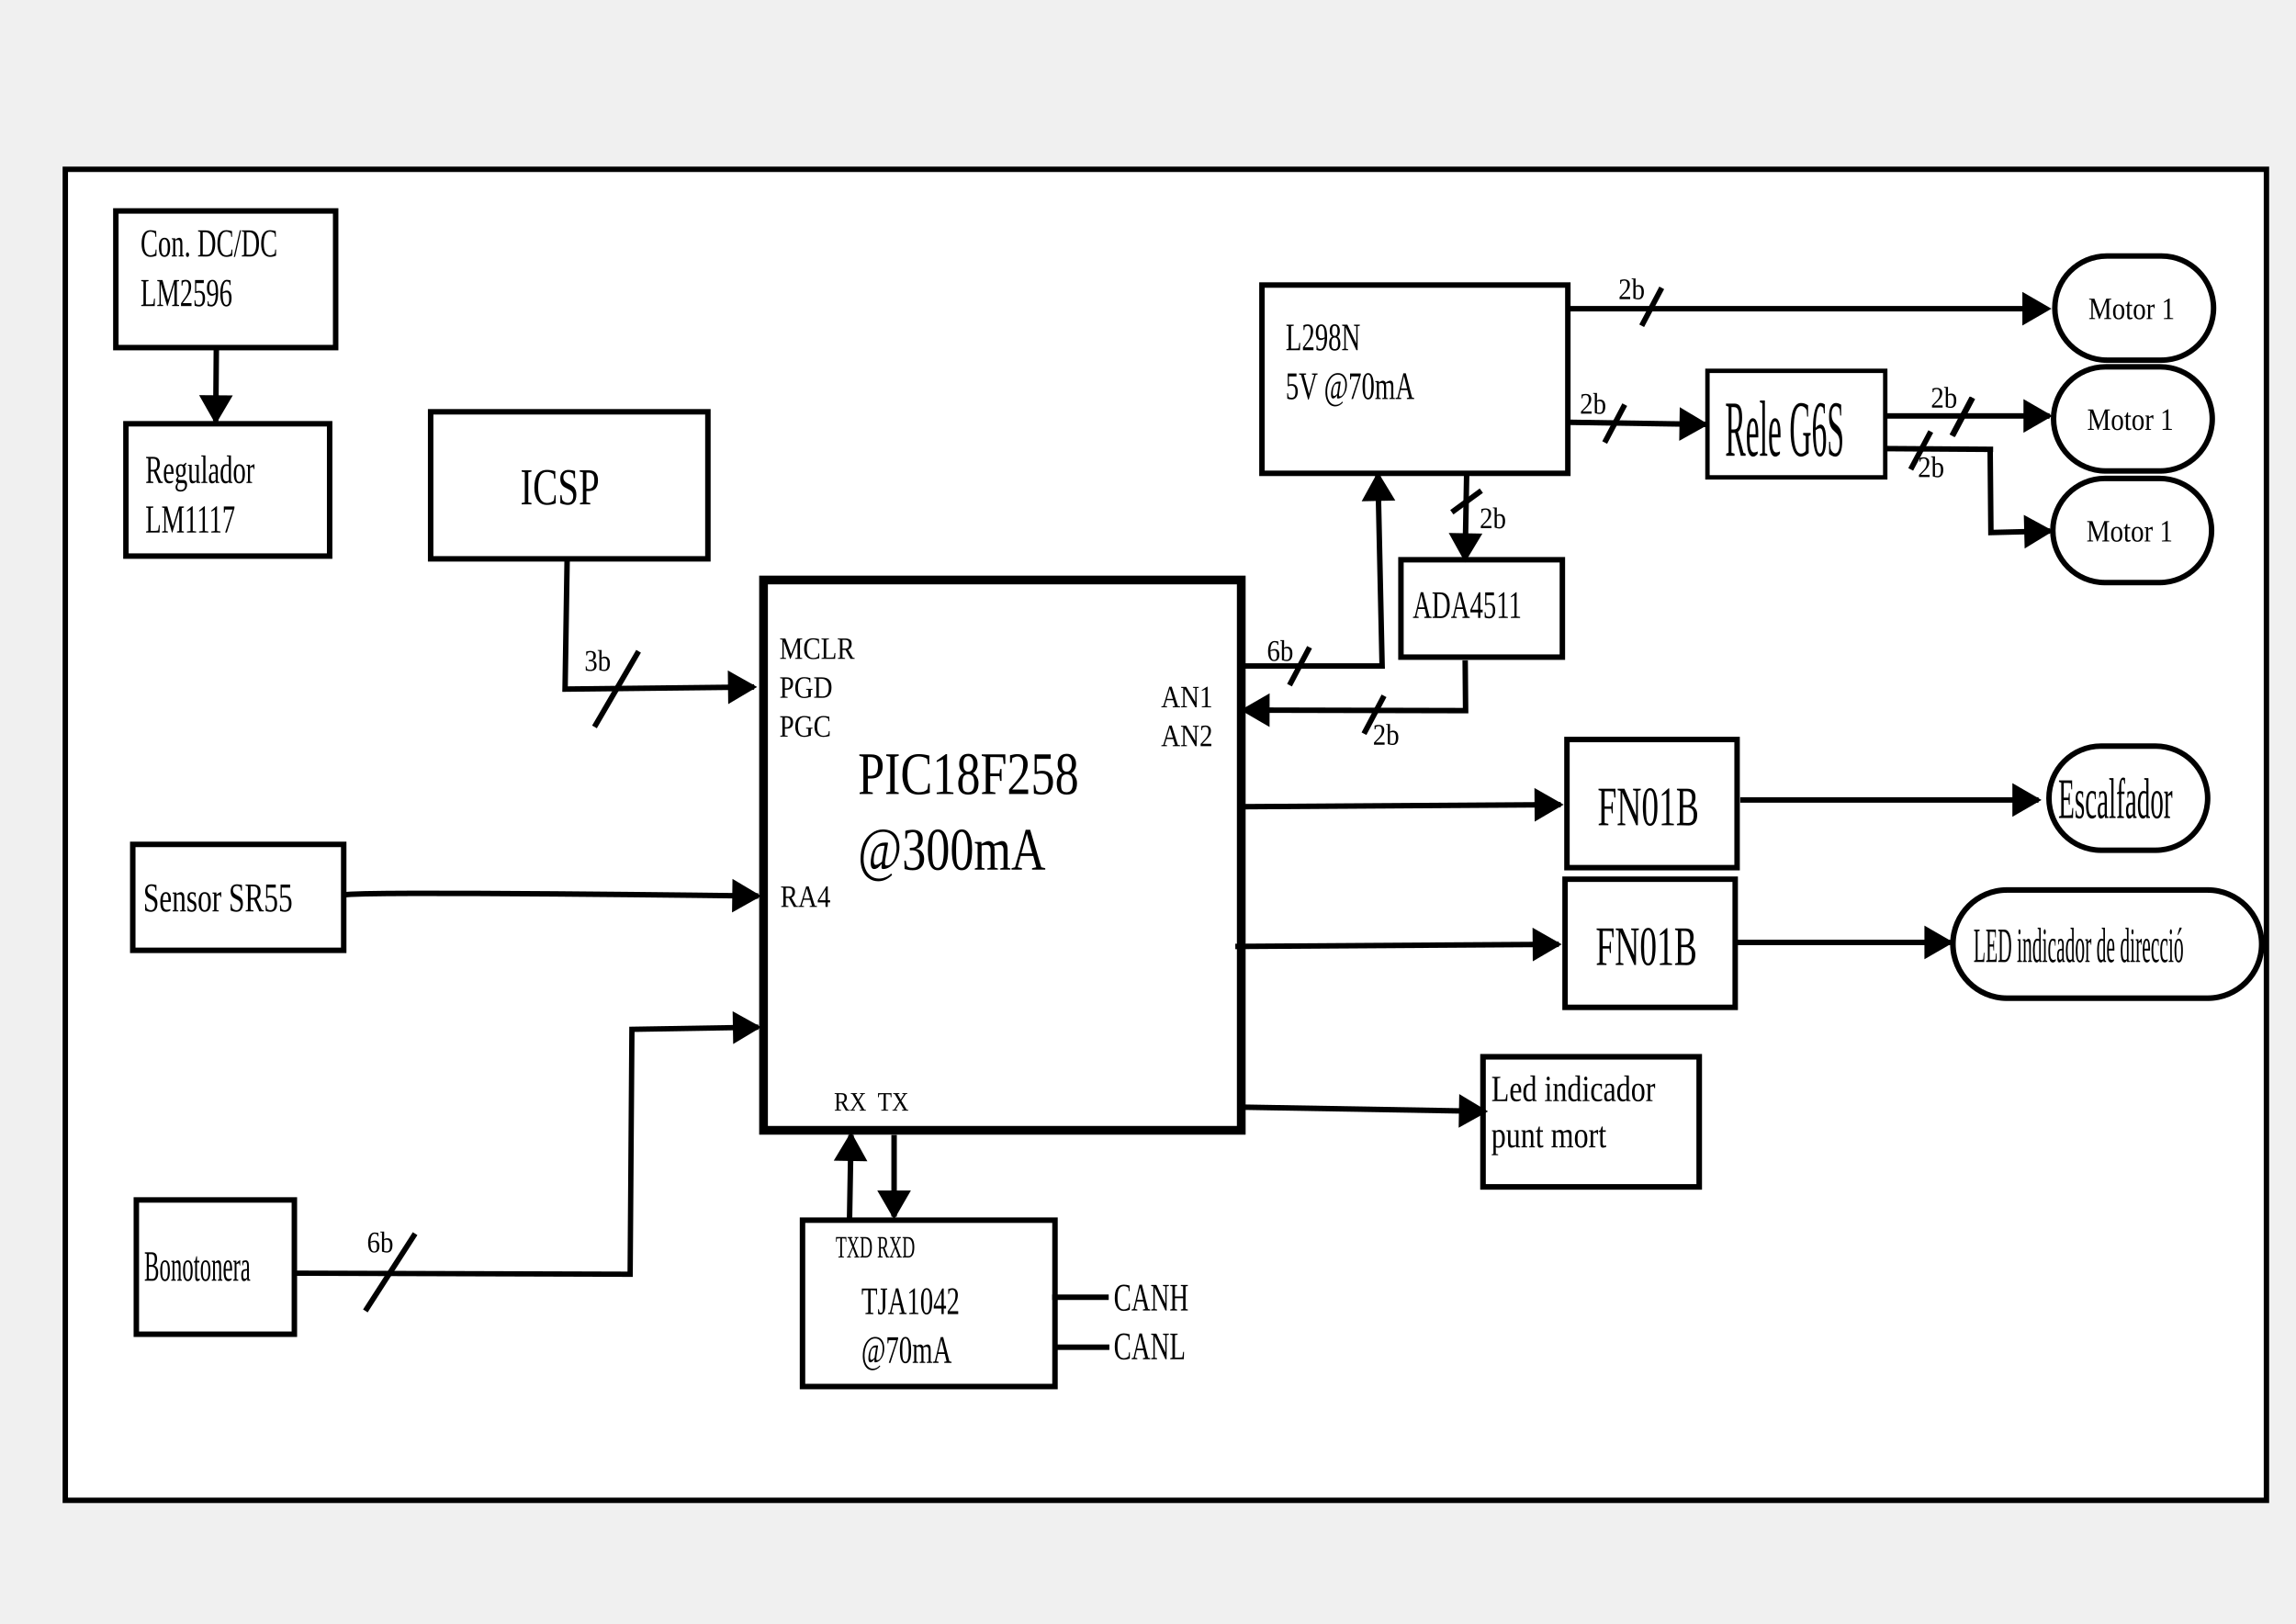
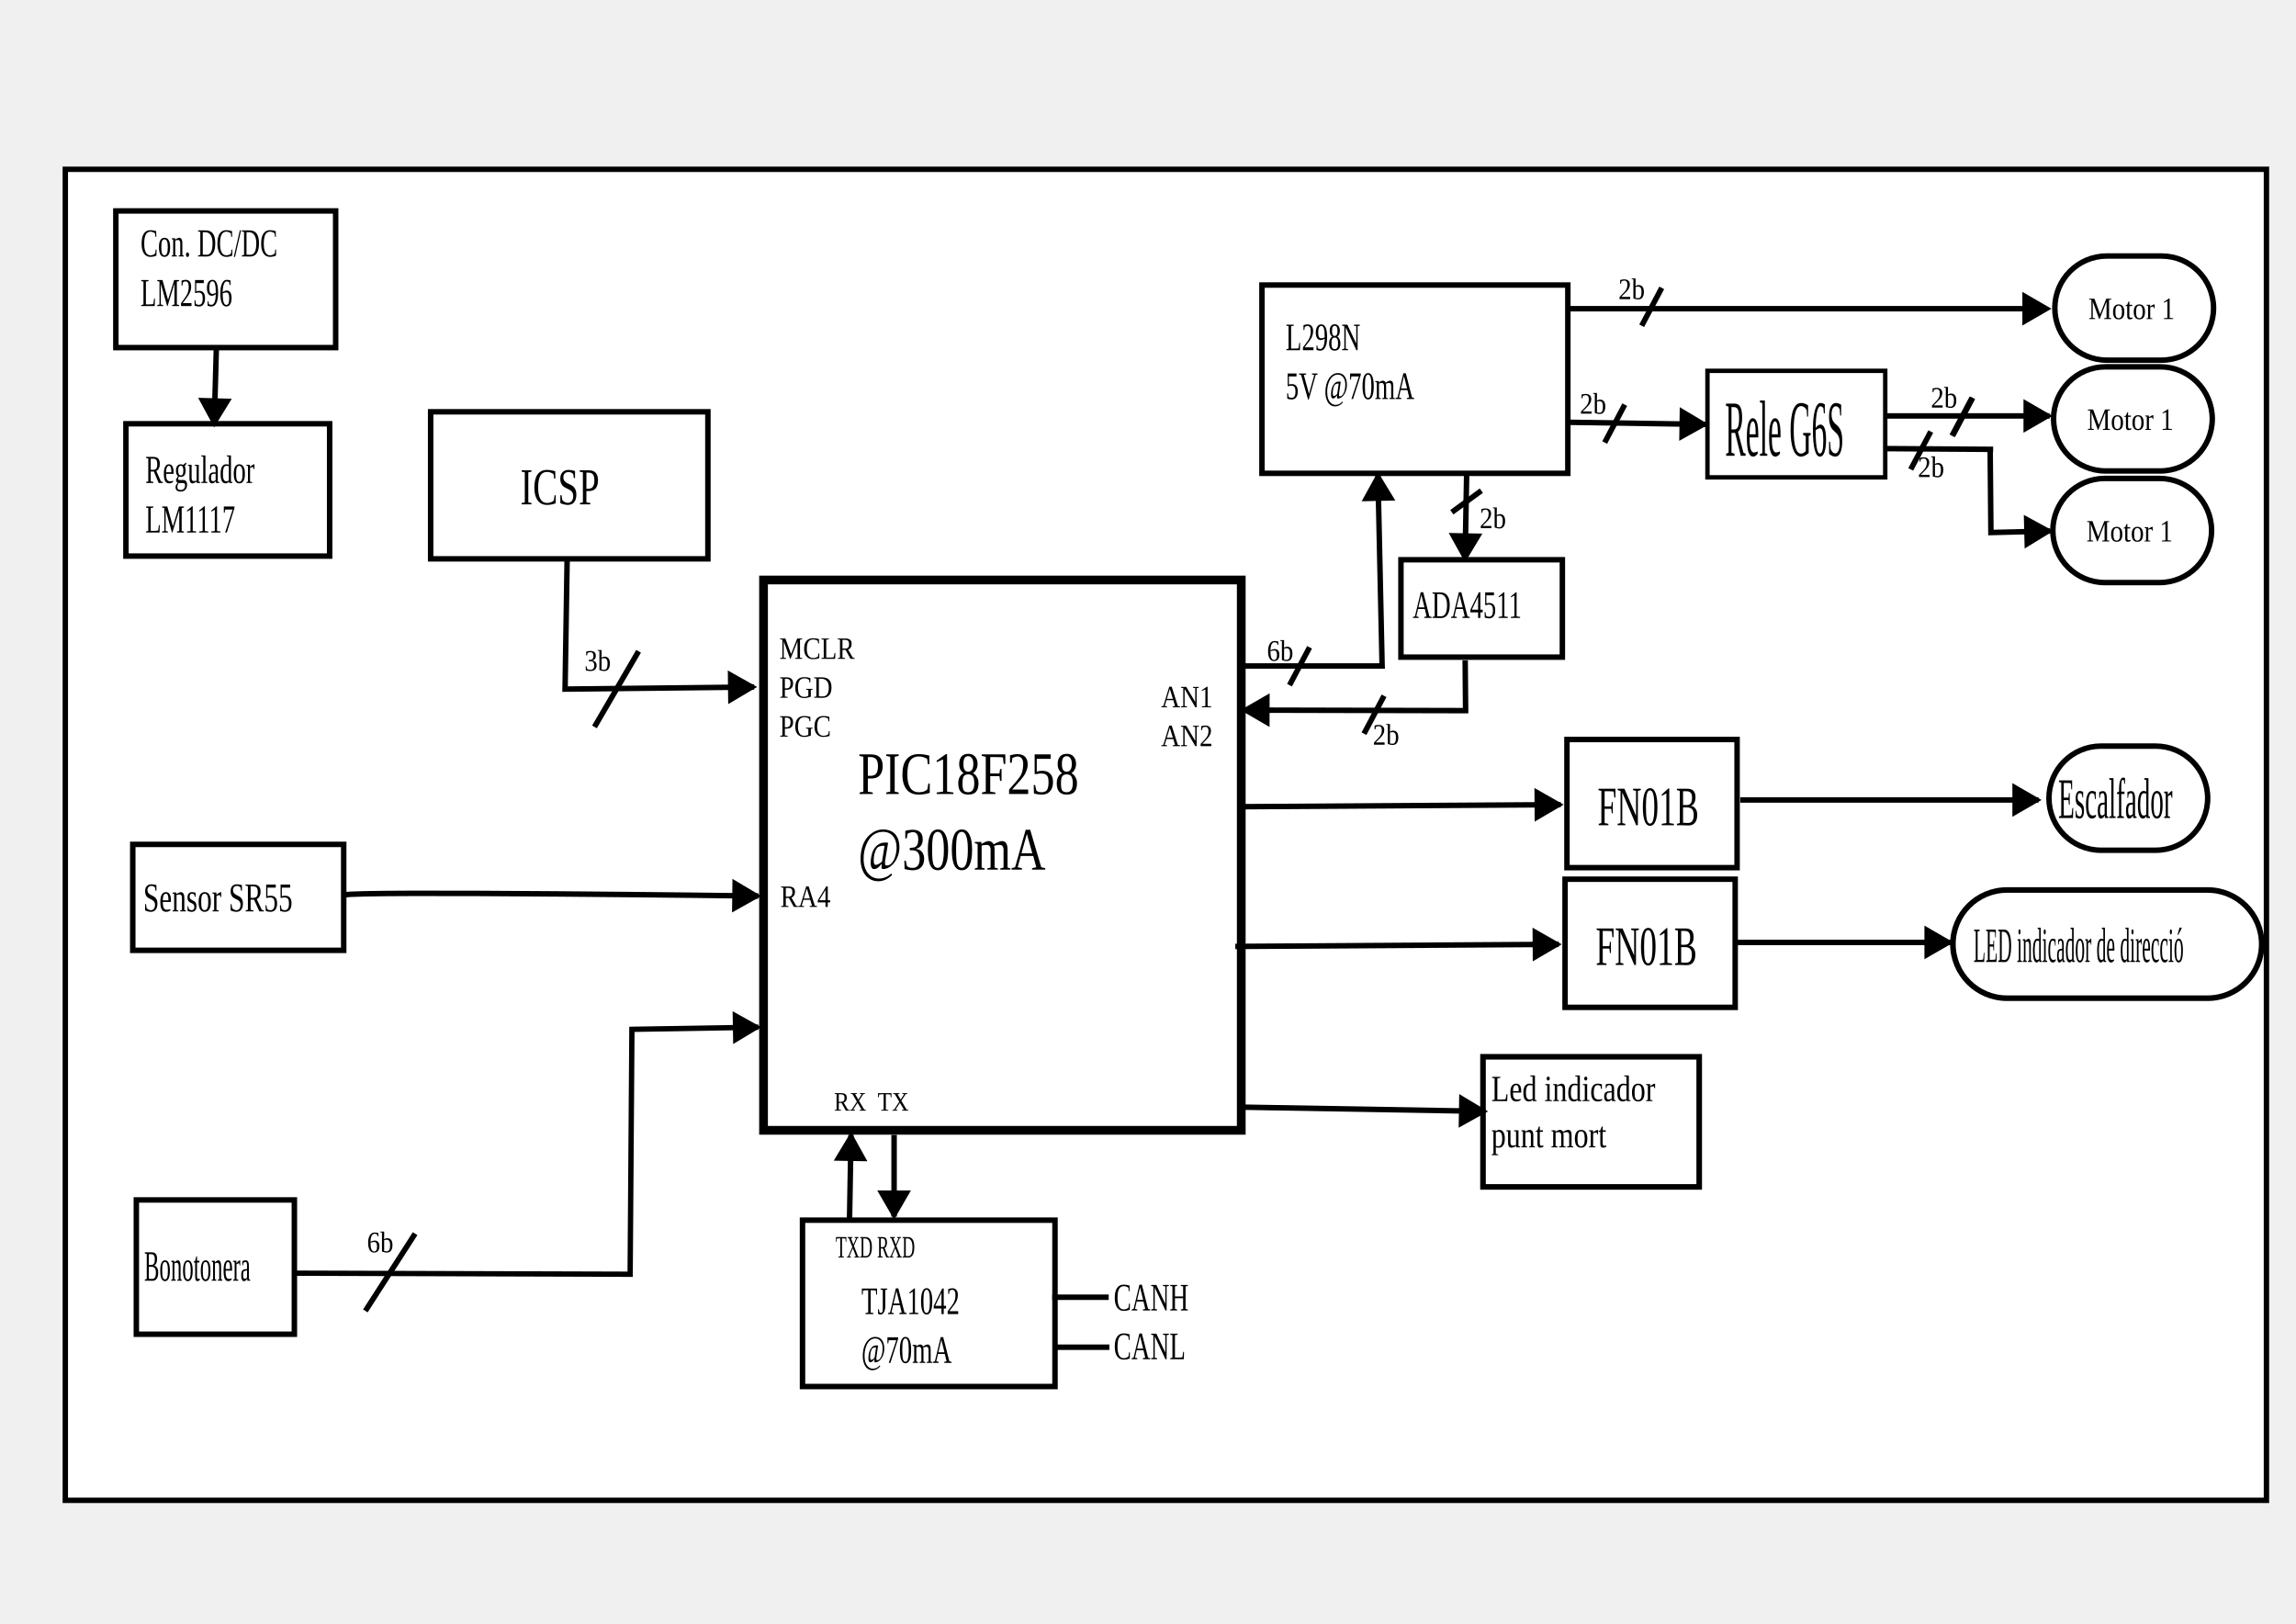
<svg xmlns="http://www.w3.org/2000/svg" xmlns:xlink="http://www.w3.org/1999/xlink" width="420mm" height="297mm" viewBox="0 0 420 297" version="1.1" id="svg1">
  <defs id="defs1">
    <marker style="overflow:visible" id="marker7" refX="3" refY="0" orient="auto-start-reverse" markerWidth="1" markerHeight="1" viewBox="0 0 1 1" preserveAspectRatio="xMidYMid">
      <path transform="scale(0.5)" style="fill:context-stroke;fill-rule:evenodd;stroke:context-stroke;stroke-width:1pt" d="M 5.77,0 -2.88,5 V -5 Z" id="path7" />
    </marker>
    <marker style="overflow:visible" id="marker46" refX="3" refY="0" orient="auto-start-reverse" markerWidth="1" markerHeight="1" viewBox="0 0 1 1" preserveAspectRatio="xMidYMid">
      <path transform="scale(0.5)" style="fill:context-stroke;fill-rule:evenodd;stroke:context-stroke;stroke-width:1pt" d="M 5.77,0 -2.88,5 V -5 Z" id="path46" />
    </marker>
    <marker style="overflow:visible" id="marker44" refX="3" refY="0" orient="auto-start-reverse" markerWidth="1" markerHeight="1" viewBox="0 0 1 1" preserveAspectRatio="xMidYMid">
      <path transform="scale(0.5)" style="fill:context-stroke;fill-rule:evenodd;stroke:context-stroke;stroke-width:1pt" d="M 5.77,0 -2.88,5 V -5 Z" id="path44" />
    </marker>
    <marker style="overflow:visible" id="marker42" refX="3" refY="0" orient="auto-start-reverse" markerWidth="1" markerHeight="1" viewBox="0 0 1 1" preserveAspectRatio="xMidYMid">
      <path transform="scale(0.5)" style="fill:context-stroke;fill-rule:evenodd;stroke:context-stroke;stroke-width:1pt" d="M 5.77,0 -2.88,5 V -5 Z" id="path42" />
    </marker>
    <marker style="overflow:visible" id="marker28" refX="3" refY="0" orient="auto-start-reverse" markerWidth="1" markerHeight="1" viewBox="0 0 1 1" preserveAspectRatio="xMidYMid">
      <path transform="scale(0.5)" style="fill:context-stroke;fill-rule:evenodd;stroke:context-stroke;stroke-width:1pt" d="M 5.77,0 -2.88,5 V -5 Z" id="path28" />
    </marker>
    <marker style="overflow:visible" id="marker22" refX="3" refY="0" orient="auto-start-reverse" markerWidth="1" markerHeight="1" viewBox="0 0 1 1" preserveAspectRatio="xMidYMid">
      <path transform="scale(0.5)" style="fill:context-stroke;fill-rule:evenodd;stroke:context-stroke;stroke-width:1pt" d="M 5.77,0 -2.88,5 V -5 Z" id="path22" />
    </marker>
    <marker style="overflow:visible" id="marker19" refX="3" refY="0" orient="auto-start-reverse" markerWidth="1" markerHeight="1" viewBox="0 0 1 1" preserveAspectRatio="xMidYMid">
      <path transform="scale(0.5)" style="fill:context-stroke;fill-rule:evenodd;stroke:context-stroke;stroke-width:1pt" d="M 5.77,0 -2.88,5 V -5 Z" id="path19" />
    </marker>
    <marker style="overflow:visible" id="marker17" refX="2" refY="0" orient="auto-start-reverse" markerWidth="1" markerHeight="1" viewBox="0 0 1 1" preserveAspectRatio="xMidYMid">
      <path transform="scale(0.5)" style="fill:context-stroke;fill-rule:evenodd;stroke:context-stroke;stroke-width:1pt" d="M 5.77,0 -2.88,5 V -5 Z" id="path17" />
    </marker>
    <marker style="overflow:visible" id="marker15" refX="3" refY="0" orient="auto-start-reverse" markerWidth="1" markerHeight="1" viewBox="0 0 1 1" preserveAspectRatio="xMidYMid">
      <path transform="scale(0.5)" style="fill:context-stroke;fill-rule:evenodd;stroke:context-stroke;stroke-width:1pt" d="M 5.77,0 -2.88,5 V -5 Z" id="path15" />
    </marker>
    <marker style="overflow:visible" id="marker13" refX="3" refY="0" orient="auto-start-reverse" markerWidth="1" markerHeight="1" viewBox="0 0 1 1" preserveAspectRatio="xMidYMid">
      <path transform="scale(0.5)" style="fill:context-stroke;fill-rule:evenodd;stroke:context-stroke;stroke-width:1pt" d="M 5.77,0 -2.88,5 V -5 Z" id="path13" />
    </marker>
    <marker style="overflow:visible" id="marker10" refX="3" refY="0" orient="auto-start-reverse" markerWidth="1" markerHeight="1" viewBox="0 0 1 1" preserveAspectRatio="xMidYMid">
      <path transform="scale(0.5)" style="fill:context-stroke;fill-rule:evenodd;stroke:context-stroke;stroke-width:1pt" d="M 5.77,0 -2.88,5 V -5 Z" id="path10" />
    </marker>
    <rect x="558.083" y="480.557" width="50.828" height="48.261" id="rect7" />
    <marker style="overflow:visible" id="marker5" refX="3" refY="0" orient="auto-start-reverse" markerWidth="1" markerHeight="1" viewBox="0 0 1 1" preserveAspectRatio="xMidYMid">
      <path transform="scale(0.5)" style="fill:context-stroke;fill-rule:evenodd;stroke:context-stroke;stroke-width:1pt" d="M 5.77,0 -2.88,5 V -5 Z" id="path5" />
    </marker>
    <rect x="1427.297" y="447.699" width="148.891" height="49.288" id="rect41" />
    <marker style="overflow:visible" id="marker40" refX="3" refY="0" orient="auto-start-reverse" markerWidth="1" markerHeight="1" viewBox="0 0 1 1" preserveAspectRatio="xMidYMid">
      <path transform="scale(0.5)" style="fill:context-stroke;fill-rule:evenodd;stroke:context-stroke;stroke-width:1pt" d="M 5.77,0 -2.88,5 V -5 Z" id="path40" />
    </marker>
    <marker style="overflow:visible" id="marker38" refX="3" refY="0" orient="auto-start-reverse" markerWidth="1" markerHeight="1" viewBox="0 0 1 1" preserveAspectRatio="xMidYMid">
      <path transform="scale(0.5)" style="fill:context-stroke;fill-rule:evenodd;stroke:context-stroke;stroke-width:1pt" d="M 5.77,0 -2.88,5 V -5 Z" id="path38" />
    </marker>
    <rect x="283.919" y="708.001" width="39.02" height="20.023" id="rect5" />
    <marker style="overflow:visible" id="Triangle" refX="3" refY="0" orient="auto-start-reverse" markerWidth="1" markerHeight="1" viewBox="0 0 1 1" preserveAspectRatio="xMidYMid">
      <path transform="scale(0.5)" style="fill:context-stroke;fill-rule:evenodd;stroke:context-stroke;stroke-width:1pt" d="M 5.77,0 -2.88,5 V -5 Z" id="path135" />
    </marker>
    <rect x="1293.875" y="508.256" width="196.042" height="114.721" id="rect3" />
    <rect x="673.802" y="426.935" width="0" height="42.113" id="rect67" />
    <linearGradient id="swatch65">
      <stop style="stop-color:#000000;stop-opacity:1;" offset="0" id="stop65" />
    </linearGradient>
    <rect x="840.801" y="577.96" width="88.582" height="60.991" id="rect65" />
    <rect x="1210.635" y="347.069" width="116.032" height="69.825" id="rect59" />
    <rect x="1513.151" y="81.321" width="55.182" height="363.04" id="rect56" />
    <rect x="26.698" y="186.883" width="42.1" height="93.442" id="rect38" />
    <rect x="265.745" y="193.863" width="70.067" height="46.469" id="rect37" />
    <rect x="436.374" y="695.222" width="64.621" height="22.508" id="rect34" />
    <rect x="419.974" y="582.214" width="92.415" height="28.751" id="rect33" />
    <rect x="443.592" y="754.722" width="11.295" height="16.429" id="rect32" />
    <rect x="514.791" y="437.826" width="68.615" height="39.934" id="rect18" />
    <rect x="537.299" y="355.416" width="2.178" height="32.311" id="rect15" />
    <linearGradient id="swatch13">
      <stop style="stop-color:#ffffff;stop-opacity:1;" offset="0" id="stop13" />
    </linearGradient>
    <linearGradient id="linearGradient3">
      <stop style="stop-color:#000000;stop-opacity:1;" offset="0" id="stop4" />
      <stop style="stop-color:#000000;stop-opacity:0;" offset="1" id="stop5" />
    </linearGradient>
    <linearGradient id="swatch3">
      <stop style="stop-color:#000000;stop-opacity:1;" offset="0" id="stop3" />
    </linearGradient>
    <linearGradient id="swatch2">
      <stop style="stop-color:#000000;stop-opacity:1;" offset="0" id="stop2" />
    </linearGradient>
    <linearGradient id="swatch1">
      <stop style="stop-color:#ffffff;stop-opacity:1;" offset="0" id="stop1" />
    </linearGradient>
    <linearGradient xlink:href="#swatch1" id="linearGradient1" x1="25.358" y1="79.917" x2="73.386" y2="79.917" gradientUnits="userSpaceOnUse" gradientTransform="matrix(4.255274,0.04222303,-0.03901346,3.931812,-103.4606,-240.7275)" />
    <linearGradient xlink:href="#swatch2" id="linearGradient2" x1="25.358" y1="79.917" x2="73.386" y2="79.917" gradientUnits="userSpaceOnUse" gradientTransform="matrix(4.255274,0.04222303,-0.03901346,3.931812,-103.4606,-240.7275)" />
    <marker markerWidth="208.569" markerHeight="150.674" refX="104.284" refY="75.337" orient="auto" id="marker2">
      <path style="opacity:1;fill:url(#linearGradient1);stroke:url(#linearGradient2);stroke-width:4.091;stroke-linecap:butt;stroke-linejoin:miter;stroke-miterlimit:4;stroke-dasharray:none;stroke-dashoffset:0;paint-order:normal" d="M 2.229,148.602 2.048,2.05 206.432,2.568 200.103,146.033 Z" id="path1" />
    </marker>
    <rect x="1513.151" y="81.321" width="55.182" height="363.04" id="rect56-5" />
    <rect x="1513.151" y="81.321" width="55.182" height="363.04" id="rect56-0" />
    <rect x="840.801" y="577.96" width="88.582" height="60.991" id="rect65-1" />
    <rect x="558.083" y="480.557" width="50.828" height="48.261" id="rect7-4" />
    <rect x="283.919" y="708.001" width="39.02" height="20.023" id="rect5-5" />
    <rect x="558.083" y="480.557" width="50.828" height="48.261" id="rect7-2" />
    <rect x="558.083" y="480.557" width="50.828" height="48.261" id="rect7-22" />
    <rect x="558.083" y="480.557" width="50.828" height="48.261" id="rect7-7" />
    <rect x="558.083" y="480.557" width="50.828" height="48.261" id="rect7-7-7" />
    <rect x="558.083" y="480.557" width="50.828" height="48.261" id="rect7-7-1" />
    <rect x="283.919" y="708.001" width="39.02" height="20.023" id="rect5-5-1" />
    <rect x="283.919" y="708.001" width="39.02" height="20.023" id="rect5-5-1-5" />
    <rect x="283.919" y="708.001" width="39.02" height="20.023" id="rect5-5-1-3" />
    <rect x="283.919" y="708.001" width="39.02" height="20.023" id="rect5-5-1-9" />
    <rect x="283.919" y="708.001" width="39.02" height="20.023" id="rect5-5-1-54" />
    <rect x="283.919" y="708.001" width="39.02" height="20.023" id="rect5-5-1-54-1" />
    <rect x="283.919" y="708.001" width="39.02" height="20.023" id="rect5-5-1-54-1-5" />
    <rect x="558.083" y="480.557" width="50.828" height="48.261" id="rect7-41" />
    <marker style="overflow:visible" id="marker42-6" refX="3" refY="0" orient="auto-start-reverse" markerWidth="1" markerHeight="1" viewBox="0 0 1 1" preserveAspectRatio="xMidYMid">
      <path transform="scale(0.5)" style="fill:context-stroke;fill-rule:evenodd;stroke:context-stroke;stroke-width:1pt" d="M 5.77,0 -2.88,5 V -5 Z" id="path42-5" />
    </marker>
    <marker style="overflow:visible" id="marker42-6-4" refX="3" refY="0" orient="auto-start-reverse" markerWidth="1" markerHeight="1" viewBox="0 0 1 1" preserveAspectRatio="xMidYMid">
      <path transform="scale(0.5)" style="fill:context-stroke;fill-rule:evenodd;stroke:context-stroke;stroke-width:1pt" d="M 5.77,0 -2.88,5 V -5 Z" id="path42-5-8" />
    </marker>
    <marker style="overflow:visible" id="marker42-6-5" refX="3" refY="0" orient="auto-start-reverse" markerWidth="1" markerHeight="1" viewBox="0 0 1 1" preserveAspectRatio="xMidYMid">
      <path transform="scale(0.5)" style="fill:context-stroke;fill-rule:evenodd;stroke:context-stroke;stroke-width:1pt" d="M 5.77,0 -2.88,5 V -5 Z" id="path42-5-5" />
    </marker>
    <linearGradient xlink:href="#swatch65" id="linearGradient47" gradientUnits="userSpaceOnUse" x1="839.585" y1="584.545" x2="865.935" y2="584.545" />
  </defs>
  <g id="layer2">
    <rect style="fill:#ffffff;fill-opacity:1;stroke:#000000;stroke-width:0.987;stroke-dasharray:none" id="rect47" width="402.647" height="243.441" x="11.947" y="30.965" />
    <rect style="fill:#ffffff;stroke:#000000;stroke-width:1" id="rect1" width="40.209" height="24.995" x="21.191" y="38.579" />
    <text xml:space="preserve" style="font-size:5.902px;text-align:start;writing-mode:lr-tb;direction:ltr;text-anchor:start;display:inline;fill:#000000;fill-opacity:1;stroke:#000000;stroke-width:0;stroke-linecap:butt;stroke-linejoin:miter;stroke-miterlimit:4;stroke-dasharray:none;stroke-dashoffset:0;stroke-opacity:1;paint-order:normal" x="31.593" y="38.152" id="text36-8" transform="scale(0.8133398,1.229498)">
      <tspan id="tspan36-8" style="fill:#000000;fill-opacity:1;stroke-width:0;stroke-dasharray:none" x="31.593" y="38.152">Con. DC/DC</tspan>
      <tspan style="fill:#000000;fill-opacity:1;stroke-width:0;stroke-dasharray:none" x="31.593" y="45.53" id="tspan39-2">LM2596</tspan>
      <tspan style="fill:#000000;fill-opacity:1;stroke-width:0;stroke-dasharray:none" x="31.593" y="52.908" id="tspan38-4" />
    </text>
  </g>
  <g id="layer1" style="display:inline">
    <rect style="opacity:1;fill:#ffffff;fill-opacity:1;stroke:#000000;stroke-width:1.597;stroke-linecap:butt;stroke-linejoin:miter;stroke-miterlimit:4;stroke-dasharray:none;stroke-dashoffset:0;stroke-opacity:1;paint-order:normal" id="rect14" width="87.388" height="100.649" x="139.671" y="106.081" ry="0" />
    <text xml:space="preserve" style="font-size:3.175px;text-align:start;writing-mode:lr-tb;direction:ltr;text-anchor:start;white-space:pre;inline-size:18.129;display:inline;opacity:1;fill:#000000;fill-opacity:1;stroke:#000000;stroke-width:0;stroke-linecap:butt;stroke-linejoin:miter;stroke-miterlimit:4;stroke-dasharray:none;stroke-dashoffset:0;stroke-opacity:1;paint-order:normal" x="136.397" y="105.276" id="text14" transform="matrix(2.758256,0,0,3.485755,-219.2801,-221.7366)">
      <tspan x="136.397" y="105.276" id="tspan4">PIC18F258
</tspan>
      <tspan x="136.397" y="109.244" id="tspan5">@300mA</tspan>
    </text>
    <text xml:space="preserve" transform="scale(0.2645833)" id="text15" style="text-align:start;writing-mode:lr-tb;direction:ltr;white-space:pre;shape-inside:url(#rect15);display:inline;opacity:1;fill:#ffffff;fill-opacity:1;stroke:#000000;stroke-width:3.78;stroke-linecap:butt;stroke-linejoin:miter;stroke-miterlimit:4;stroke-dasharray:none;stroke-dashoffset:0;stroke-opacity:1;paint-order:normal" />
    <text xml:space="preserve" transform="scale(0.2645833)" id="text18" style="text-align:start;writing-mode:lr-tb;direction:ltr;white-space:pre;shape-inside:url(#rect18);display:inline;opacity:1;fill:#ffffff;fill-opacity:1;stroke:#000000;stroke-width:3.78;stroke-linecap:butt;stroke-linejoin:miter;stroke-miterlimit:4;stroke-dasharray:none;stroke-dashoffset:0;stroke-opacity:1;paint-order:normal" />
    <rect style="opacity:1;fill:#ffffff;fill-opacity:1;stroke:#000000;stroke-width:1;stroke-linecap:butt;stroke-linejoin:miter;stroke-miterlimit:4;stroke-dasharray:none;stroke-dashoffset:0;stroke-opacity:1;paint-order:normal" id="rect19" width="46.186" height="30.428" x="146.8" y="223.165" />
    <text xml:space="preserve" style="font-size:5.872px;text-align:start;writing-mode:lr-tb;direction:ltr;text-anchor:start;display:inline;fill:#000000;fill-opacity:1;stroke:#000000;stroke-width:0;stroke-linecap:butt;stroke-linejoin:miter;stroke-miterlimit:4;stroke-dasharray:none;stroke-dashoffset:0;stroke-opacity:1;paint-order:normal" x="191.539" y="197.716" id="text20-8" transform="scale(0.8226429,1.215594)">
      <tspan style="fill:#000000;fill-opacity:1;stroke-width:0;stroke-dasharray:none" x="191.539" y="197.716" id="tspan31">TJA1042</tspan>
      <tspan style="fill:#000000;fill-opacity:1;stroke-width:0;stroke-dasharray:none" x="191.539" y="205.057" id="tspan34">@70mA</tspan>
      <tspan style="fill:#000000;fill-opacity:1;stroke-width:0;stroke-dasharray:none" x="191.539" y="212.397" id="tspan33" />
      <tspan style="fill:#000000;fill-opacity:1;stroke-width:0;stroke-dasharray:none" x="191.539" y="219.738" id="tspan32" />
      <tspan style="fill:#000000;fill-opacity:1;stroke-width:0;stroke-dasharray:none" x="191.539" y="227.078" id="tspan24" />
    </text>
    <text xml:space="preserve" style="font-size:5.872px;text-align:start;writing-mode:lr-tb;direction:ltr;text-anchor:start;display:inline;fill:#000000;fill-opacity:1;stroke:#000000;stroke-width:0;stroke-linecap:butt;stroke-linejoin:miter;stroke-miterlimit:4;stroke-dasharray:none;stroke-dashoffset:0;stroke-opacity:1;paint-order:normal" x="247.652" y="197.17" id="text20-8-1" transform="scale(0.8226429,1.215594)">
      <tspan style="fill:#000000;fill-opacity:1;stroke-width:0;stroke-dasharray:none" x="247.652" y="197.17" id="tspan23-2">CANH</tspan>
      <tspan style="fill:#000000;fill-opacity:1;stroke-width:0;stroke-dasharray:none" x="247.652" y="204.51" id="tspan25">CANL</tspan>
      <tspan style="fill:#000000;fill-opacity:1;stroke-width:0;stroke-dasharray:none" x="247.652" y="211.851" id="tspan24-7" />
    </text>
    <path style="opacity:1;fill:#000000;fill-opacity:1;stroke:#000000;stroke-width:1;stroke-linecap:butt;stroke-linejoin:miter;stroke-miterlimit:4;stroke-dasharray:none;stroke-dashoffset:0;stroke-opacity:1;paint-order:normal" d="m 192.489,237.26 h 4.907 5.416" id="path24" />
    <path style="display:inline;fill:#000000;fill-opacity:1;stroke:#000000;stroke-width:1;stroke-linecap:butt;stroke-linejoin:miter;stroke-miterlimit:4;stroke-dasharray:none;stroke-dashoffset:0;stroke-opacity:1;paint-order:normal" d="m 192.607,246.4 h 10.324" id="path24-5" />
    <rect style="opacity:1;fill:#ffffff;fill-opacity:1;stroke:#000000;stroke-width:1;stroke-linecap:butt;stroke-linejoin:miter;stroke-miterlimit:4;stroke-dasharray:none;stroke-dashoffset:0;stroke-opacity:1;paint-order:normal" id="rect25" width="55.955" height="34.439" x="230.845" y="52.131" />
    <text xml:space="preserve" style="font-size:5.872px;text-align:start;writing-mode:lr-tb;direction:ltr;text-anchor:start;display:inline;fill:#000000;fill-opacity:1;stroke:#000000;stroke-width:0;stroke-linecap:butt;stroke-linejoin:miter;stroke-miterlimit:4;stroke-dasharray:none;stroke-dashoffset:0;stroke-opacity:1;paint-order:normal" x="285.874" y="52.698" id="text20-8-2" transform="scale(0.8226429,1.215594)">
      <tspan id="tspan20-8-3" style="fill:#000000;fill-opacity:1;stroke-width:0;stroke-dasharray:none" x="285.874" y="52.698">L298N</tspan>
      <tspan style="fill:#000000;fill-opacity:1;stroke-width:0;stroke-dasharray:none" x="285.874" y="60.038" id="tspan67">5V @70mA</tspan>
      <tspan style="fill:#000000;fill-opacity:1;stroke-width:0;stroke-dasharray:none" x="285.874" y="67.379" id="tspan24-1" />
    </text>
    <text xml:space="preserve" transform="scale(0.2645833)" id="text32" style="text-align:start;writing-mode:lr-tb;direction:ltr;white-space:pre;shape-inside:url(#rect32);display:inline;opacity:1;fill:#ffffff;fill-opacity:1;stroke:#000000;stroke-width:3.78;stroke-linecap:butt;stroke-linejoin:miter;stroke-miterlimit:4;stroke-dasharray:none;stroke-dashoffset:0;stroke-opacity:1;paint-order:normal" />
    <text xml:space="preserve" transform="matrix(0.3558206,0,0,0.4077079,3.1159,-38.70166)" id="text33" style="text-align:start;writing-mode:lr-tb;direction:ltr;white-space:pre;shape-inside:url(#rect33);display:inline;opacity:1;fill:#000000;fill-opacity:1;stroke:#000000;stroke-width:0;stroke-linecap:butt;stroke-linejoin:miter;stroke-miterlimit:4;stroke-dasharray:none;stroke-dashoffset:0;stroke-opacity:1;paint-order:normal">
      <tspan x="419.975" y="593.163" id="tspan6">RX  TX</tspan>
    </text>
    <text xml:space="preserve" transform="matrix(0.2738283,0,0,0.4737655,33.37551,-104.5834)" id="text34" style="text-align:start;writing-mode:lr-tb;direction:ltr;white-space:pre;shape-inside:url(#rect34);display:inline;opacity:1;fill:#000000;fill-opacity:1;stroke:#000000;stroke-width:0;stroke-linecap:butt;stroke-linejoin:miter;stroke-miterlimit:4;stroke-dasharray:none;stroke-dashoffset:0;stroke-opacity:1;paint-order:normal">
      <tspan x="436.375" y="706.169" id="tspan7">TXD RXD</tspan>
    </text>
    <rect style="opacity:1;fill:#ffffff;fill-opacity:1;stroke:#000000;stroke-width:1;stroke-linecap:butt;stroke-linejoin:miter;stroke-miterlimit:4;stroke-dasharray:none;stroke-dashoffset:0;stroke-opacity:1;paint-order:normal" id="rect35" width="37.265" height="24.201" x="23.035" y="77.505" />
    <text xml:space="preserve" style="font-size:5.902px;text-align:start;writing-mode:lr-tb;direction:ltr;text-anchor:start;opacity:1;fill:#000000;fill-opacity:1;stroke:#000000;stroke-width:0;stroke-linecap:butt;stroke-linejoin:miter;stroke-miterlimit:4;stroke-dasharray:none;stroke-dashoffset:0;stroke-opacity:1;paint-order:normal" x="32.68" y="71.84" id="text36" transform="scale(0.8133398,1.229498)">
      <tspan id="tspan36" style="fill:#000000;fill-opacity:1;stroke-width:0;stroke-dasharray:none" x="32.68" y="71.84">Regulador</tspan>
      <tspan style="fill:#000000;fill-opacity:1;stroke-width:0;stroke-dasharray:none" x="32.68" y="79.217" id="tspan39">LM1117</tspan>
      <tspan style="fill:#000000;fill-opacity:1;stroke-width:0;stroke-dasharray:none" x="32.68" y="86.595" id="tspan38" />
    </text>
    <text xml:space="preserve" transform="scale(0.2645833)" id="text37" style="text-align:start;writing-mode:lr-tb;direction:ltr;white-space:pre;shape-inside:url(#rect37);display:inline;opacity:1;fill:#000000;fill-opacity:1;stroke:#000000;stroke-width:0;stroke-linecap:butt;stroke-linejoin:miter;stroke-miterlimit:4;stroke-dasharray:none;stroke-dashoffset:0;stroke-opacity:1;paint-order:normal" />
    <rect style="opacity:1;fill:#ffffff;fill-opacity:0;stroke:#000000;stroke-width:0.806;stroke-linecap:butt;stroke-linejoin:miter;stroke-miterlimit:4;stroke-dasharray:none;stroke-dashoffset:0;stroke-opacity:1;paint-order:normal" id="rect58" width="32.524" height="19.483" x="312.338" y="67.824" />
    <text xml:space="preserve" transform="matrix(0.4700787,0,0,1.214258,-253.5295,-351.3626)" id="text58" style="text-align:start;writing-mode:lr-tb;direction:ltr;white-space:pre;shape-inside:url(#rect59);display:inline;opacity:1;fill:#000000;fill-opacity:1;stroke:#000000;stroke-width:0;stroke-linecap:butt;stroke-linejoin:miter;stroke-miterlimit:4;stroke-dasharray:none;stroke-dashoffset:0;stroke-opacity:1;paint-order:normal">
      <tspan x="1210.635" y="358.016" id="tspan8">Rele G6S</tspan>
    </text>
    <text xml:space="preserve" transform="matrix(0.4481644,0,0,0.5635173,-104.0242,-130.4737)" id="text64-4" style="text-align:start;writing-mode:lr-tb;direction:ltr;white-space:pre;shape-inside:url(#rect65-1);shape-padding:0;display:inline;fill:url(#linearGradient47);fill-opacity:1;stroke:#000000;stroke-width:3.78;stroke-linecap:butt;stroke-linejoin:miter;stroke-miterlimit:4;stroke-dasharray:none;stroke-dashoffset:0;stroke-opacity:0;paint-order:normal">
      <tspan x="840.801" y="588.907" id="tspan9">Led indicador
</tspan>
      <tspan x="840.801" y="603.907" id="tspan10">punt mort</tspan>
    </text>
    <text xml:space="preserve" transform="scale(0.2645833)" id="text67" style="text-align:start;writing-mode:lr-tb;direction:ltr;white-space:pre;shape-inside:url(#rect67);display:inline;opacity:1;fill:none;fill-opacity:1;stroke:none;stroke-width:3.78;stroke-linecap:butt;stroke-linejoin:miter;stroke-miterlimit:4;stroke-dasharray:none;stroke-dashoffset:0;stroke-opacity:1;paint-order:normal" />
    <rect style="opacity:1;fill:none;fill-opacity:1;stroke:none;stroke-width:1;stroke-linecap:butt;stroke-linejoin:miter;stroke-miterlimit:4;stroke-dasharray:none;stroke-dashoffset:0;stroke-opacity:1;paint-order:normal" id="rect68" width="56.48" height="29.969" x="245.526" y="142.17" />
    <rect style="opacity:1;fill:#ffffff;fill-opacity:1;stroke:#000000;stroke-width:1;stroke-linecap:butt;stroke-linejoin:miter;stroke-miterlimit:4;stroke-dasharray:none;stroke-dashoffset:0;stroke-opacity:1;paint-order:normal" id="rect76" width="38.588" height="19.378" x="24.286" y="154.436" ry="0" />
    <text xml:space="preserve" style="font-size:6.282px;text-align:start;writing-mode:lr-tb;direction:ltr;text-anchor:start;opacity:1;fill:#000000;fill-opacity:1;stroke:#000000;stroke-width:0;stroke-linecap:butt;stroke-linejoin:miter;stroke-miterlimit:4;stroke-dasharray:none;stroke-dashoffset:0;stroke-opacity:1;paint-order:normal" x="31.267" y="139.644" id="text77" transform="scale(0.8377278,1.193705)">
      <tspan style="fill:#000000;fill-opacity:1;stroke-width:0;stroke-dasharray:none" x="31.267" y="139.644" id="tspan2">Sensor SR55</tspan>
      <tspan style="fill:#000000;fill-opacity:1;stroke-width:0;stroke-dasharray:none" x="31.267" y="147.497" id="tspan1" />
    </text>
    <rect style="opacity:1;fill:none;fill-opacity:1;stroke:#000000;stroke-width:1.024;stroke-linecap:butt;stroke-linejoin:miter;stroke-miterlimit:4;stroke-dasharray:none;stroke-dashoffset:0;stroke-opacity:1;paint-order:normal" id="rect77" width="39.55" height="23.797" x="271.281" y="193.283" />
    <rect style="opacity:1;fill:none;fill-opacity:1;stroke:#000000;stroke-width:1;stroke-linecap:butt;stroke-linejoin:miter;stroke-miterlimit:4;stroke-dasharray:none;stroke-dashoffset:0;stroke-opacity:1;paint-order:normal" id="rect80" width="28.908" height="24.561" x="24.94" y="219.465" />
    <text xml:space="preserve" style="font-size:5.753px;text-align:start;writing-mode:lr-tb;direction:ltr;text-anchor:start;opacity:1;fill:#000000;fill-opacity:1;stroke:#000000;stroke-width:0;stroke-linecap:butt;stroke-linejoin:miter;stroke-miterlimit:4;stroke-dasharray:none;stroke-dashoffset:0;stroke-opacity:1;paint-order:normal" x="36.363" y="169.851" id="text80" transform="scale(0.7251412,1.379042)">
      <tspan id="tspan80" style="fill:#000000;fill-opacity:1;stroke-width:0;stroke-dasharray:none" x="36.363" y="169.851">Bonotonera</tspan>
    </text>
    <rect style="fill:none;fill-opacity:0;stroke:#000000;stroke-width:1.024;stroke-dasharray:none" id="rect2" width="56.483" height="19.79" x="357.242" y="162.777" ry="9.895" />
    <rect style="display:inline;fill:none;fill-opacity:0;stroke:#000000;stroke-width:1;stroke-dasharray:none" id="rect2-8" width="29.035" height="19.046" x="375.883" y="46.823" ry="9.523" />
    <text xml:space="preserve" transform="matrix(0.3012112,0,0,0.7535167,-28.71996,-215.284)" id="text2" style="text-align:start;writing-mode:lr-tb;direction:ltr;white-space:pre;shape-inside:url(#rect3);display:inline;fill:#000000;fill-opacity:1;stroke:#000000;stroke-width:0;stroke-dasharray:none">
      <tspan x="1293.875" y="519.204" id="tspan11">LED indicador de direcció</tspan>
    </text>
    <text xml:space="preserve" style="font-size:3.175px;text-align:start;writing-mode:lr-tb;direction:ltr;text-anchor:start;fill:#000000;fill-opacity:1;stroke:#000000;stroke-width:0;stroke-dasharray:none" x="248.522" y="79.196" id="text40">
      <tspan id="tspan40" style="stroke-width:0" x="248.522" y="79.196" />
    </text>
    <path style="fill:#ffffff;fill-opacity:0;stroke:#000000;stroke-width:0.974;stroke-dasharray:none;marker-end:url(#Triangle)" d="m 54.204,232.863 61.066,0.192 0.324,-44.795 23.122,-0.385" id="path2" />
    <path style="fill:#ffffff;fill-opacity:0;stroke:#000000;stroke-width:1;stroke-dasharray:none" d="M 66.834,239.76 75.935,225.632" id="path3" />
    <text xml:space="preserve" transform="matrix(0.4037047,0,0,0.454493,-47.48981,-97.71905)" id="text3" style="text-align:start;writing-mode:lr-tb;direction:ltr;white-space:pre;shape-inside:url(#rect5);display:inline;fill:#000000;fill-opacity:1;stroke:#000000;stroke-width:0;stroke-dasharray:none">
      <tspan x="283.92" y="718.948" id="tspan12">6b
</tspan>
    </text>
    <text xml:space="preserve" transform="matrix(0.4037047,0,0,0.454493,-7.716721,-204.0835)" id="text3-7" style="text-align:start;writing-mode:lr-tb;direction:ltr;white-space:pre;shape-inside:url(#rect5-5);display:inline;fill:#000000;fill-opacity:1;stroke:#000000;stroke-width:0;stroke-dasharray:none">
      <tspan x="283.92" y="718.948" id="tspan13">3b</tspan>
    </text>
    <path style="fill:#000000;fill-opacity:1;stroke:#000000;stroke-width:1;stroke-dasharray:none;marker-end:url(#marker38)" d="m 163.553,207.566 v 14.943" id="path37" />
    <path style="fill:#000000;fill-opacity:1;stroke:#000000;stroke-width:1;stroke-dasharray:none;marker-end:url(#marker40)" d="m 155.403,222.916 0.272,-15.35" id="path39" />
    <text xml:space="preserve" transform="matrix(0.4076367,0,0,0.8742958,-205.3135,-251.3894)" id="text41" style="text-align:start;writing-mode:lr-tb;direction:ltr;white-space:pre;shape-inside:url(#rect41);display:inline;fill:#000000;fill-opacity:1;stroke:#000000;stroke-width:0;stroke-dasharray:none">
      <tspan x="1427.297" y="458.647" id="tspan14">Escalfador</tspan>
    </text>
    <path style="fill:#ffffff;fill-opacity:0;stroke:#000000;stroke-width:0.998;stroke-dasharray:none;marker-end:url(#marker5)" d="m 63.025,163.686 c 1.911,-0.769 75.688,0.192 75.688,0.192" id="path4" />
    <text xml:space="preserve" transform="matrix(0.4052382,0,0,0.4739835,-83.4205,-67.09707)" id="text7" style="text-align:start;writing-mode:lr-tb;direction:ltr;white-space:pre;shape-inside:url(#rect7);display:inline;fill:#000000;fill-opacity:1;stroke:#000000;stroke-width:0;stroke-dasharray:none">
      <tspan x="558.084" y="491.505" id="tspan15">RA4</tspan>
    </text>
    <text xml:space="preserve" transform="matrix(0.4052382,0,0,0.4739835,-83.59015,-112.4629)" id="text7-6" style="text-align:start;writing-mode:lr-tb;direction:ltr;white-space:pre;shape-inside:url(#rect7-2);display:inline;fill:#000000;fill-opacity:1;stroke:#000000;stroke-width:0;stroke-dasharray:none">
      <tspan x="558.084" y="491.505" id="tspan16">MCLR
</tspan>
      <tspan x="558.084" y="506.505" id="tspan17">PGD
</tspan>
      <tspan x="558.084" y="521.505" id="tspan18">PGC</tspan>
    </text>
    <text xml:space="preserve" transform="matrix(0.4052382,0,0,0.4739835,-78.64264,-75.05381)" id="text7-8" style="text-align:start;writing-mode:lr-tb;direction:ltr;white-space:pre;shape-inside:url(#rect7-4);display:inline;fill:#000000;fill-opacity:1;stroke:#000000;stroke-width:0;stroke-dasharray:none" />
    <rect style="fill:#ffffff;fill-opacity:0;stroke:#000000;stroke-width:1;stroke-dasharray:none" id="rect9" width="50.717" height="26.895" x="78.776" y="75.316" />
    <path style="fill:#ffffff;fill-opacity:0;stroke:#000000;stroke-width:1;stroke-dasharray:none;marker-end:url(#marker10)" d="m 103.75,101.827 -0.384,24.206 34.58,-0.384" id="path9" />
    <path style="fill:#ffffff;fill-opacity:0;stroke:#000000;stroke-width:1;stroke-dasharray:none" d="m 108.745,132.949 8.069,-13.832" id="path11" />
    <text xml:space="preserve" transform="matrix(0.5716322,0,0,0.7927121,-223.8437,-297.376)" id="text7-68" style="text-align:start;writing-mode:lr-tb;direction:ltr;white-space:pre;shape-inside:url(#rect7-22);display:inline;fill:#000000;fill-opacity:1;stroke:#000000;stroke-width:0;stroke-dasharray:none">
      <tspan x="558.084" y="491.505" id="tspan19">ICSP</tspan>
    </text>
    <path style="fill:#ffffff;fill-opacity:0;stroke:#000000;stroke-width:1;stroke-dasharray:none;marker-end:url(#marker13)" d="m 226.7,121.806 h 26.127 l -0.768,-34.964" id="path12" />
    <path style="fill:#ffffff;fill-opacity:0;stroke:#000000;stroke-width:1;stroke-dasharray:none;marker-end:url(#marker15)" d="M 287.022,77.237 311.996,77.621" id="path14" />
    <path style="fill:#ffffff;fill-opacity:0;stroke:#000000;stroke-width:1;stroke-dasharray:none;marker-end:url(#marker17)" d="m 286.694,56.462 h 87.025" id="path16" />
    <path style="display:inline;fill:#ffffff;fill-opacity:0;stroke:#000000;stroke-width:1;stroke-dasharray:none" d="m 300.309,59.579 3.668,-6.928" id="path23-8" />
    <text xml:space="preserve" transform="matrix(0.4052382,0,0,0.4739835,155.8674,-174.6129)" id="text7-5" style="text-align:start;writing-mode:lr-tb;direction:ltr;white-space:pre;shape-inside:url(#rect7-7);display:inline;fill:#000000;fill-opacity:1;stroke:#000000;stroke-width:0;stroke-dasharray:none">
      <tspan x="558.084" y="491.505" id="tspan20">Motor 1</tspan>
    </text>
    <rect style="display:inline;fill:none;fill-opacity:0;stroke:#000000;stroke-width:1;stroke-dasharray:none" id="rect2-8-2" width="29.035" height="19.046" x="375.649" y="67.089" ry="9.523" />
    <text xml:space="preserve" transform="matrix(0.4052382,0,0,0.4739835,155.634,-154.3467)" id="text7-5-7" style="text-align:start;writing-mode:lr-tb;direction:ltr;white-space:pre;shape-inside:url(#rect7-7-7);display:inline;fill:#000000;fill-opacity:1;stroke:#000000;stroke-width:0;stroke-dasharray:none">
      <tspan x="558.084" y="491.505" id="tspan21">Motor 1</tspan>
    </text>
    <rect style="display:inline;fill:none;fill-opacity:0;stroke:#000000;stroke-width:1;stroke-dasharray:none" id="rect2-8-8" width="29.035" height="19.046" x="375.522" y="87.505" ry="9.523" />
    <rect style="display:inline;fill:none;fill-opacity:0;stroke:#000000;stroke-width:1;stroke-dasharray:none" id="rect2-8-8-9" width="29.035" height="19.046" x="374.809" y="136.459" ry="9.523" />
    <text xml:space="preserve" transform="matrix(0.4052382,0,0,0.4739835,155.5067,-133.9312)" id="text7-5-6" style="text-align:start;writing-mode:lr-tb;direction:ltr;white-space:pre;shape-inside:url(#rect7-7-1);display:inline;fill:#000000;fill-opacity:1;stroke:#000000;stroke-width:0;stroke-dasharray:none">
      <tspan x="558.084" y="491.505" id="tspan22">Motor 1</tspan>
    </text>
    <path style="fill:#ffffff;fill-opacity:0;stroke:#000000;stroke-width:1;stroke-dasharray:none;marker-end:url(#marker19)" d="m 345.037,76.071 29.885,-10e-7" id="path18" />
    <path style="fill:#ffffff;fill-opacity:0;stroke:#000000;stroke-width:1;stroke-dasharray:none" d="m 344.901,82.048 19.697,0.136" id="path20" />
    <path style="fill:#ffffff;fill-opacity:0;stroke:#000000;stroke-width:1;stroke-dasharray:none;marker-end:url(#marker22)" d="m 364.055,82.184 0.136,15.214 10.867,-0.272" id="path21" />
    <path style="fill:#ffffff;fill-opacity:0;stroke:#000000;stroke-width:1;stroke-dasharray:none" d="m 349.52,85.852 3.668,-6.928" id="path23" />
    <path style="display:inline;fill:#ffffff;fill-opacity:0;stroke:#000000;stroke-width:1;stroke-dasharray:none" d="m 357.066,79.696 3.668,-6.928" id="path23-0" />
    <path style="display:inline;fill:#ffffff;fill-opacity:0;stroke:#000000;stroke-width:1;stroke-dasharray:none" d="m 357.194,79.687 3.668,-6.928" id="path23-6" />
    <path style="display:inline;fill:#ffffff;fill-opacity:0;stroke:#000000;stroke-width:1;stroke-dasharray:none" d="m 293.54,80.935 3.668,-6.928" id="path23-00" />
    <path style="display:inline;fill:#ffffff;fill-opacity:0;stroke:#000000;stroke-width:1;stroke-dasharray:none" d="m 235.887,125.317 3.668,-6.928" id="path23-00-6" />
    <path style="display:inline;fill:#ffffff;fill-opacity:0;stroke:#000000;stroke-width:1;stroke-dasharray:none" d="m 249.509,134.192 3.668,-6.928 m 12.401,-33.575 5.397,-3.95" id="path23-00-6-6" />
    <text xml:space="preserve" transform="matrix(0.4037047,0,0,0.454493,174.3685,-251.0952)" id="text3-7-4" style="text-align:start;writing-mode:lr-tb;direction:ltr;white-space:pre;shape-inside:url(#rect5-5-1);display:inline;fill:#000000;fill-opacity:1;stroke:#000000;stroke-width:0;stroke-dasharray:none">
      <tspan x="283.92" y="718.948" id="tspan23">2b</tspan>
    </text>
    <text xml:space="preserve" transform="matrix(0.4037047,0,0,0.454493,117.1331,-205.9021)" id="text3-7-4-2" style="text-align:start;writing-mode:lr-tb;direction:ltr;white-space:pre;shape-inside:url(#rect5-5-1-54);display:inline;fill:#000000;fill-opacity:1;stroke:#000000;stroke-width:0;stroke-dasharray:none">
      <tspan x="283.92" y="718.948" id="tspan26">6b</tspan>
    </text>
    <text xml:space="preserve" transform="matrix(0.4037047,0,0,0.454493,136.5045,-190.5563)" id="text3-7-4-2-7" style="text-align:start;writing-mode:lr-tb;direction:ltr;white-space:pre;shape-inside:url(#rect5-5-1-54-1);display:inline;fill:#000000;fill-opacity:1;stroke:#000000;stroke-width:0;stroke-dasharray:none">
      <tspan x="283.92" y="718.948" id="tspan27">2b</tspan>
    </text>
    <text xml:space="preserve" transform="matrix(0.4037047,0,0,0.454493,156.0453,-230.1512)" id="text3-7-4-2-7-2" style="text-align:start;writing-mode:lr-tb;direction:ltr;white-space:pre;shape-inside:url(#rect5-5-1-54-1-5);display:inline;fill:#000000;fill-opacity:1;stroke:#000000;stroke-width:0;stroke-dasharray:none">
      <tspan x="283.92" y="718.948" id="tspan28">2b</tspan>
    </text>
    <text xml:space="preserve" transform="matrix(0.4037047,0,0,0.454493,181.4269,-272.0479)" id="text3-7-4-8" style="text-align:start;writing-mode:lr-tb;direction:ltr;white-space:pre;shape-inside:url(#rect5-5-1-5);display:inline;fill:#000000;fill-opacity:1;stroke:#000000;stroke-width:0;stroke-dasharray:none">
      <tspan x="283.92" y="718.948" id="tspan29">2b</tspan>
    </text>
    <text xml:space="preserve" transform="matrix(0.4037047,0,0,0.454493,238.5769,-252.2042)" id="text3-7-4-1" style="text-align:start;writing-mode:lr-tb;direction:ltr;white-space:pre;shape-inside:url(#rect5-5-1-3);display:inline;fill:#000000;fill-opacity:1;stroke:#000000;stroke-width:0;stroke-dasharray:none">
      <tspan x="283.92" y="718.948" id="tspan30">2b</tspan>
    </text>
    <text xml:space="preserve" transform="matrix(0.4037047,0,0,0.454493,236.1956,-239.5042)" id="text3-7-4-3" style="text-align:start;writing-mode:lr-tb;direction:ltr;white-space:pre;shape-inside:url(#rect5-5-1-9);display:inline;fill:#000000;fill-opacity:1;stroke:#000000;stroke-width:0;stroke-dasharray:none">
      <tspan x="283.92" y="718.948" id="tspan35">2b</tspan>
    </text>
    <path style="fill:#ffffff;fill-opacity:0;stroke:#000000;stroke-width:1;stroke-dasharray:none;marker-end:url(#marker28)" d="m 268.019,120.759 0.08,9.212 -40.631,-0.096" id="path25" />
    <rect style="fill:#ffffff;fill-opacity:0;stroke:#000000;stroke-width:1;stroke-dasharray:none" id="rect39" width="31.122" height="23.437" x="286.637" y="135.254" />
    <rect style="display:inline;fill:#ffffff;fill-opacity:0;stroke:#000000;stroke-width:1;stroke-dasharray:none" id="rect39-8" width="29.527" height="17.811" x="256.271" y="102.377" />
    <path style="fill:#ffffff;fill-opacity:0;stroke:#000000;stroke-width:1;stroke-dasharray:none;marker-end:url(#marker42)" d="m 226.315,147.549 59.169,-0.384" id="path41" />
    <text xml:space="preserve" style="font-size:5.872px;text-align:start;writing-mode:lr-tb;direction:ltr;text-anchor:start;display:inline;fill:#000000;fill-opacity:1;stroke:#000000;stroke-width:0;stroke-linecap:butt;stroke-linejoin:miter;stroke-miterlimit:4;stroke-dasharray:none;stroke-dashoffset:0;stroke-opacity:1;paint-order:normal" x="314.128" y="92.978" id="text20-8-2-0" transform="scale(0.8226429,1.215594)">
      <tspan style="fill:#000000;fill-opacity:1;stroke-width:0;stroke-dasharray:none" x="314.128" y="92.978" id="tspan46">ADA4511</tspan>
    </text>
    <text xml:space="preserve" style="font-size:8.009px;text-align:start;writing-mode:lr-tb;direction:ltr;text-anchor:start;display:inline;fill:#000000;fill-opacity:1;stroke:#000000;stroke-width:0;stroke-linecap:butt;stroke-linejoin:miter;stroke-miterlimit:4;stroke-dasharray:none;stroke-dashoffset:0;stroke-opacity:1;paint-order:normal" x="371.607" y="118.691" id="text20-8-2-0-7" transform="scale(0.7863827,1.271645)">
      <tspan style="fill:#000000;fill-opacity:1;stroke-width:0;stroke-dasharray:none" x="371.607" y="118.691" id="tspan24-1-7-7">FN01B</tspan>
    </text>
    <path style="fill:#ffffff;fill-opacity:0;stroke:#000000;stroke-width:1;stroke-dasharray:none;marker-end:url(#marker44)" d="M 268.291,86.65 268.003,102.307" id="path43" />
    <text xml:space="preserve" transform="matrix(0.4052382,0,0,0.4739835,-13.76855,-103.6094)" id="text7-3" style="text-align:start;writing-mode:lr-tb;direction:ltr;white-space:pre;shape-inside:url(#rect7-41);display:inline;fill:#000000;fill-opacity:1;stroke:#000000;stroke-width:0;stroke-dasharray:none">
      <tspan x="558.084" y="491.505" id="tspan37">AN1
</tspan>
      <tspan x="558.084" y="506.505" id="tspan41">AN2</tspan>
    </text>
    <rect style="display:inline;fill:#ffffff;fill-opacity:0;stroke:#000000;stroke-width:1;stroke-dasharray:none" id="rect39-0" width="31.122" height="23.437" x="286.291" y="160.805" />
    <path style="display:inline;fill:#ffffff;fill-opacity:0;stroke:#000000;stroke-width:1;stroke-dasharray:none;marker-end:url(#marker42-6)" d="m 225.969,173.1 59.169,-0.384" id="path41-9" />
    <path style="display:inline;fill:#ffffff;fill-opacity:0;stroke:#000000;stroke-width:1;stroke-dasharray:none;marker-end:url(#marker42-6-4)" d="m 318.334,146.31 54.559,1e-5" id="path41-9-9" />
    <text xml:space="preserve" style="font-size:8.009px;text-align:start;writing-mode:lr-tb;direction:ltr;text-anchor:start;display:inline;fill:#000000;fill-opacity:1;stroke:#000000;stroke-width:0;stroke-linecap:butt;stroke-linejoin:miter;stroke-miterlimit:4;stroke-dasharray:none;stroke-dashoffset:0;stroke-opacity:1;paint-order:normal" x="371.167" y="138.784" id="text20-8-2-0-7-9" transform="scale(0.7863827,1.271645)">
      <tspan style="fill:#000000;fill-opacity:1;stroke-width:0;stroke-dasharray:none" x="371.167" y="138.784" id="tspan24-1-7-7-6">FN01B</tspan>
    </text>
    <path style="display:inline;fill:#ffffff;fill-opacity:0;stroke:#000000;stroke-width:1;stroke-dasharray:none;marker-end:url(#marker42-6-5)" d="m 317.613,172.366 39.19,1e-5" id="path41-9-3" />
    <path style="fill:#ffffff;fill-opacity:0;stroke:#000000;stroke-width:1;stroke-dasharray:none;marker-end:url(#marker46)" d="m 227.084,202.492 44.569,0.768" id="path45" />
-     <path style="fill:#ffffff;stroke:#000000;stroke-width:1;stroke-dasharray:none;marker-end:url(#marker7)" d="M 39.574,63.78 39.462,77.069" id="path6" />
+     <path style="fill:#ffffff;stroke:#000000;stroke-width:1;stroke-dasharray:none;marker-end:url(#marker7)" d="M 39.574,63.78 39.19,77.612" id="path6" />
  </g>
</svg>
